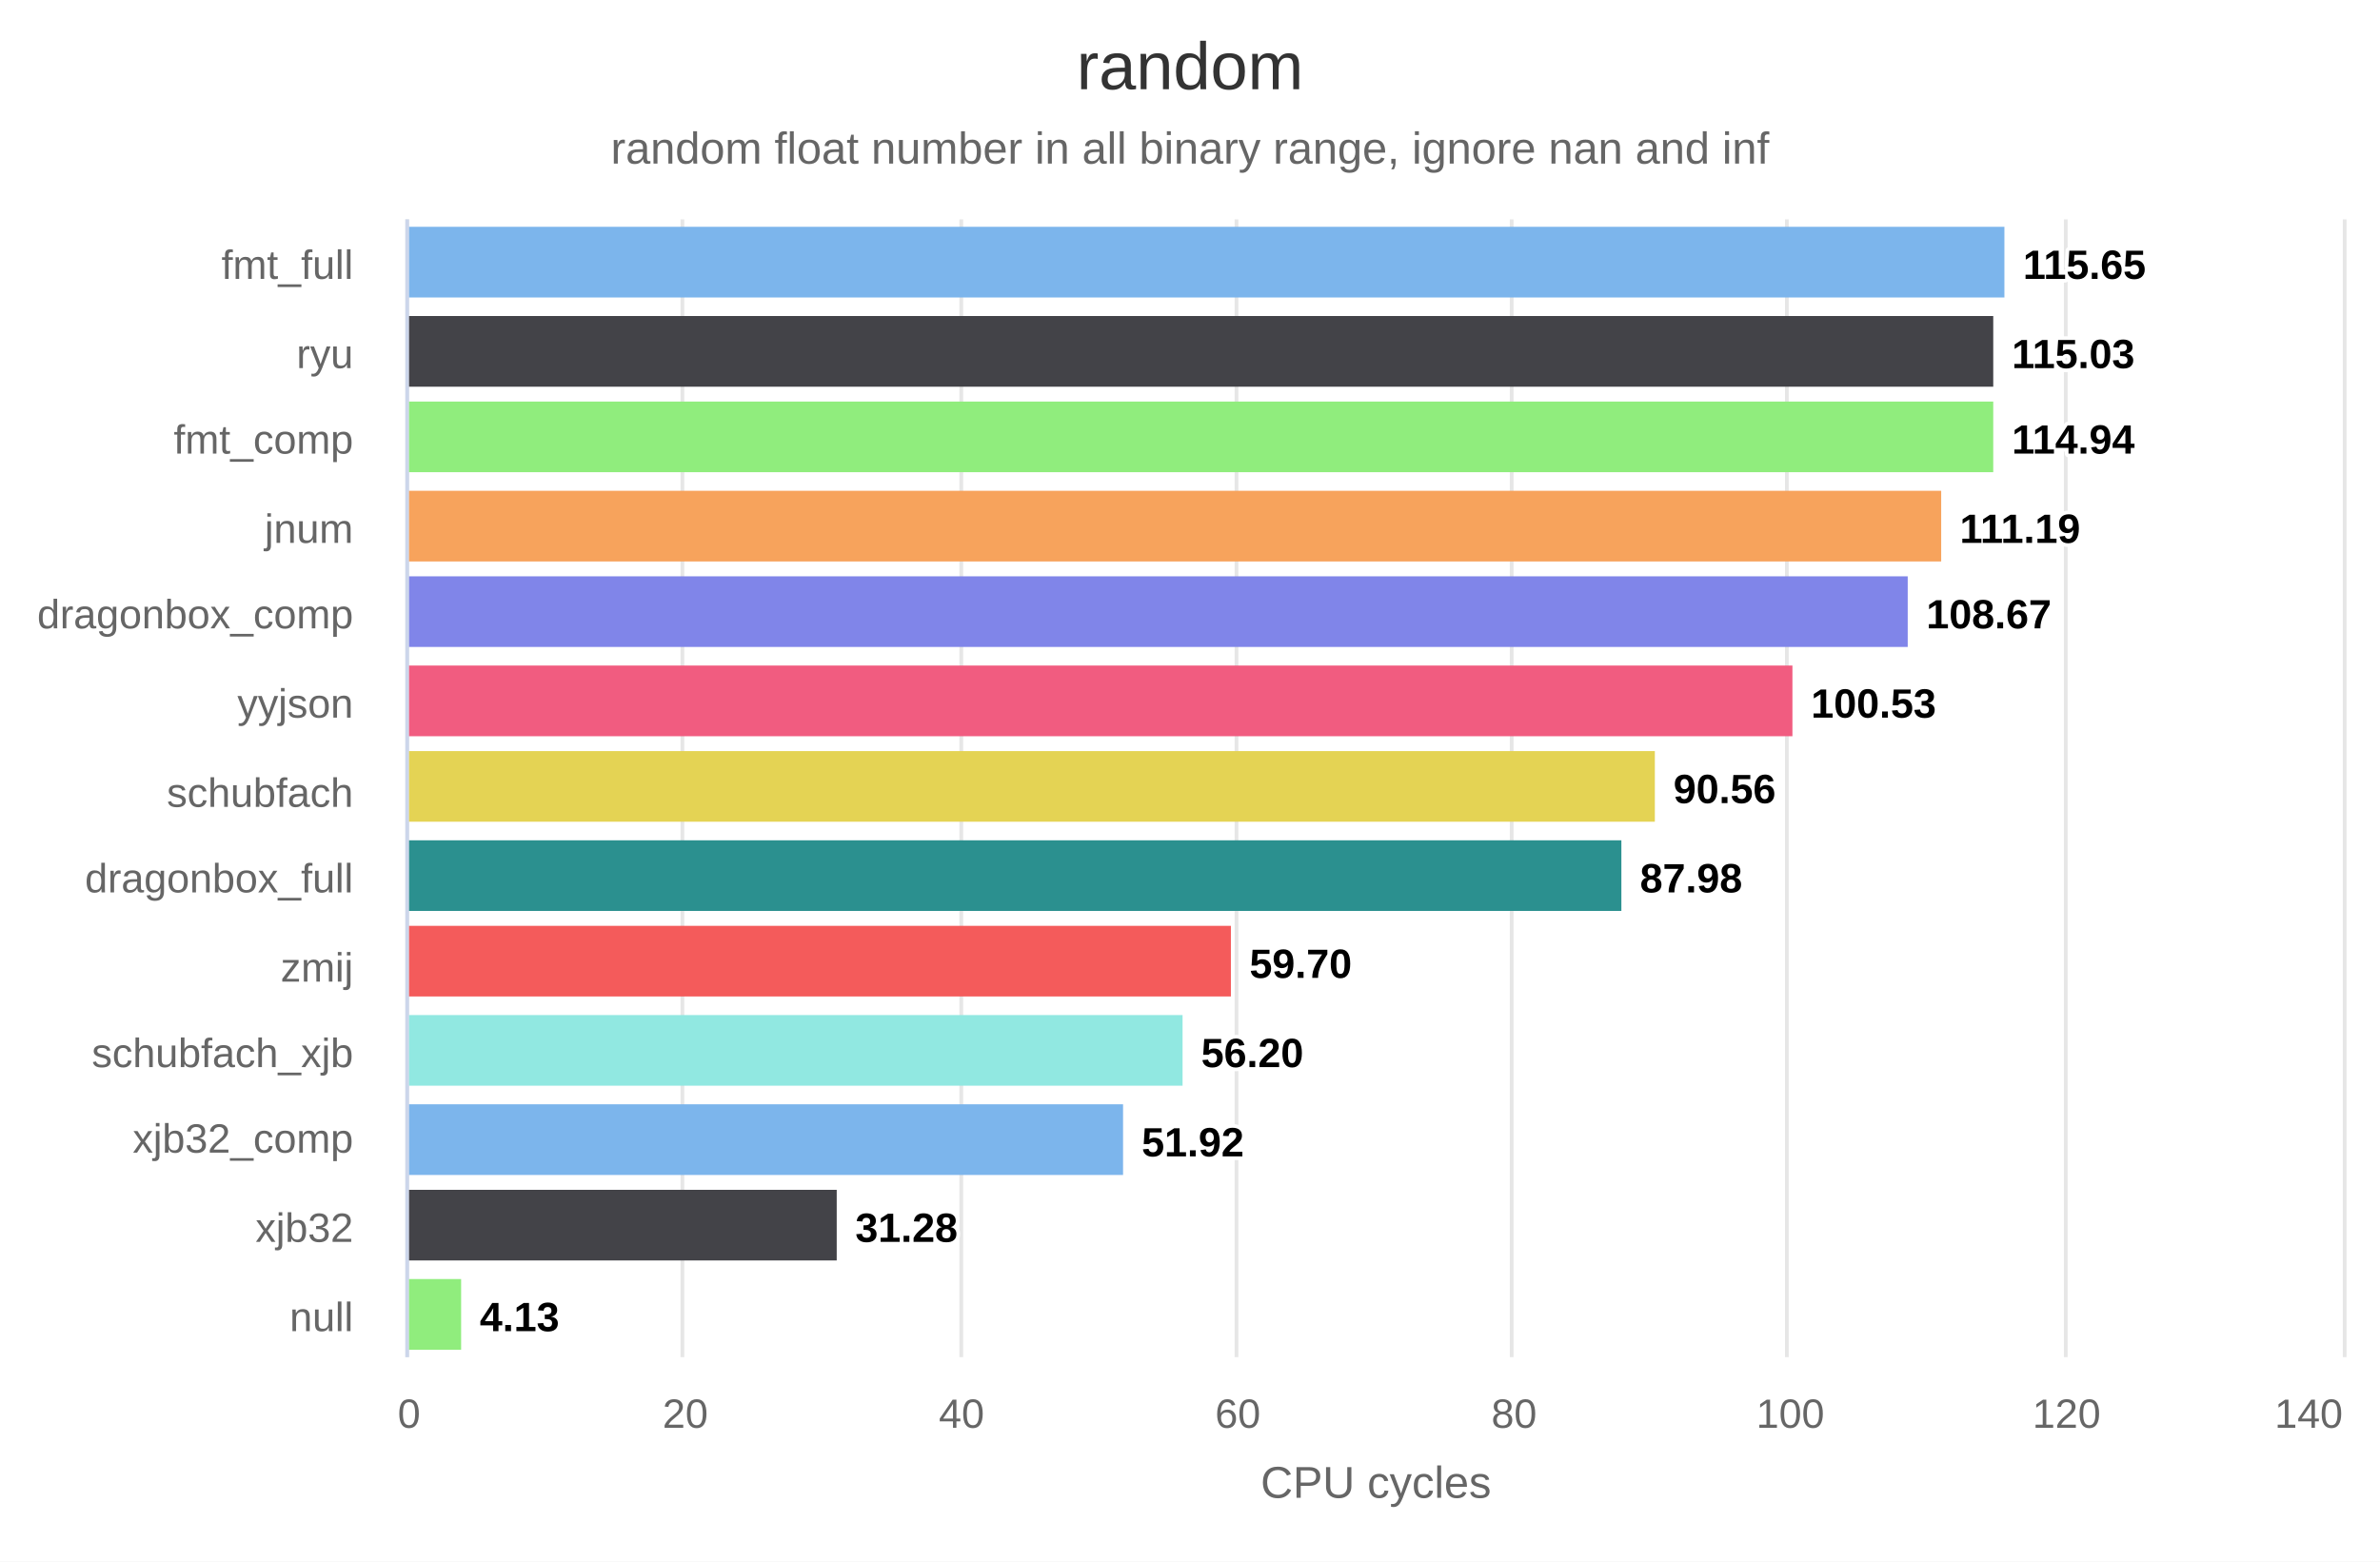
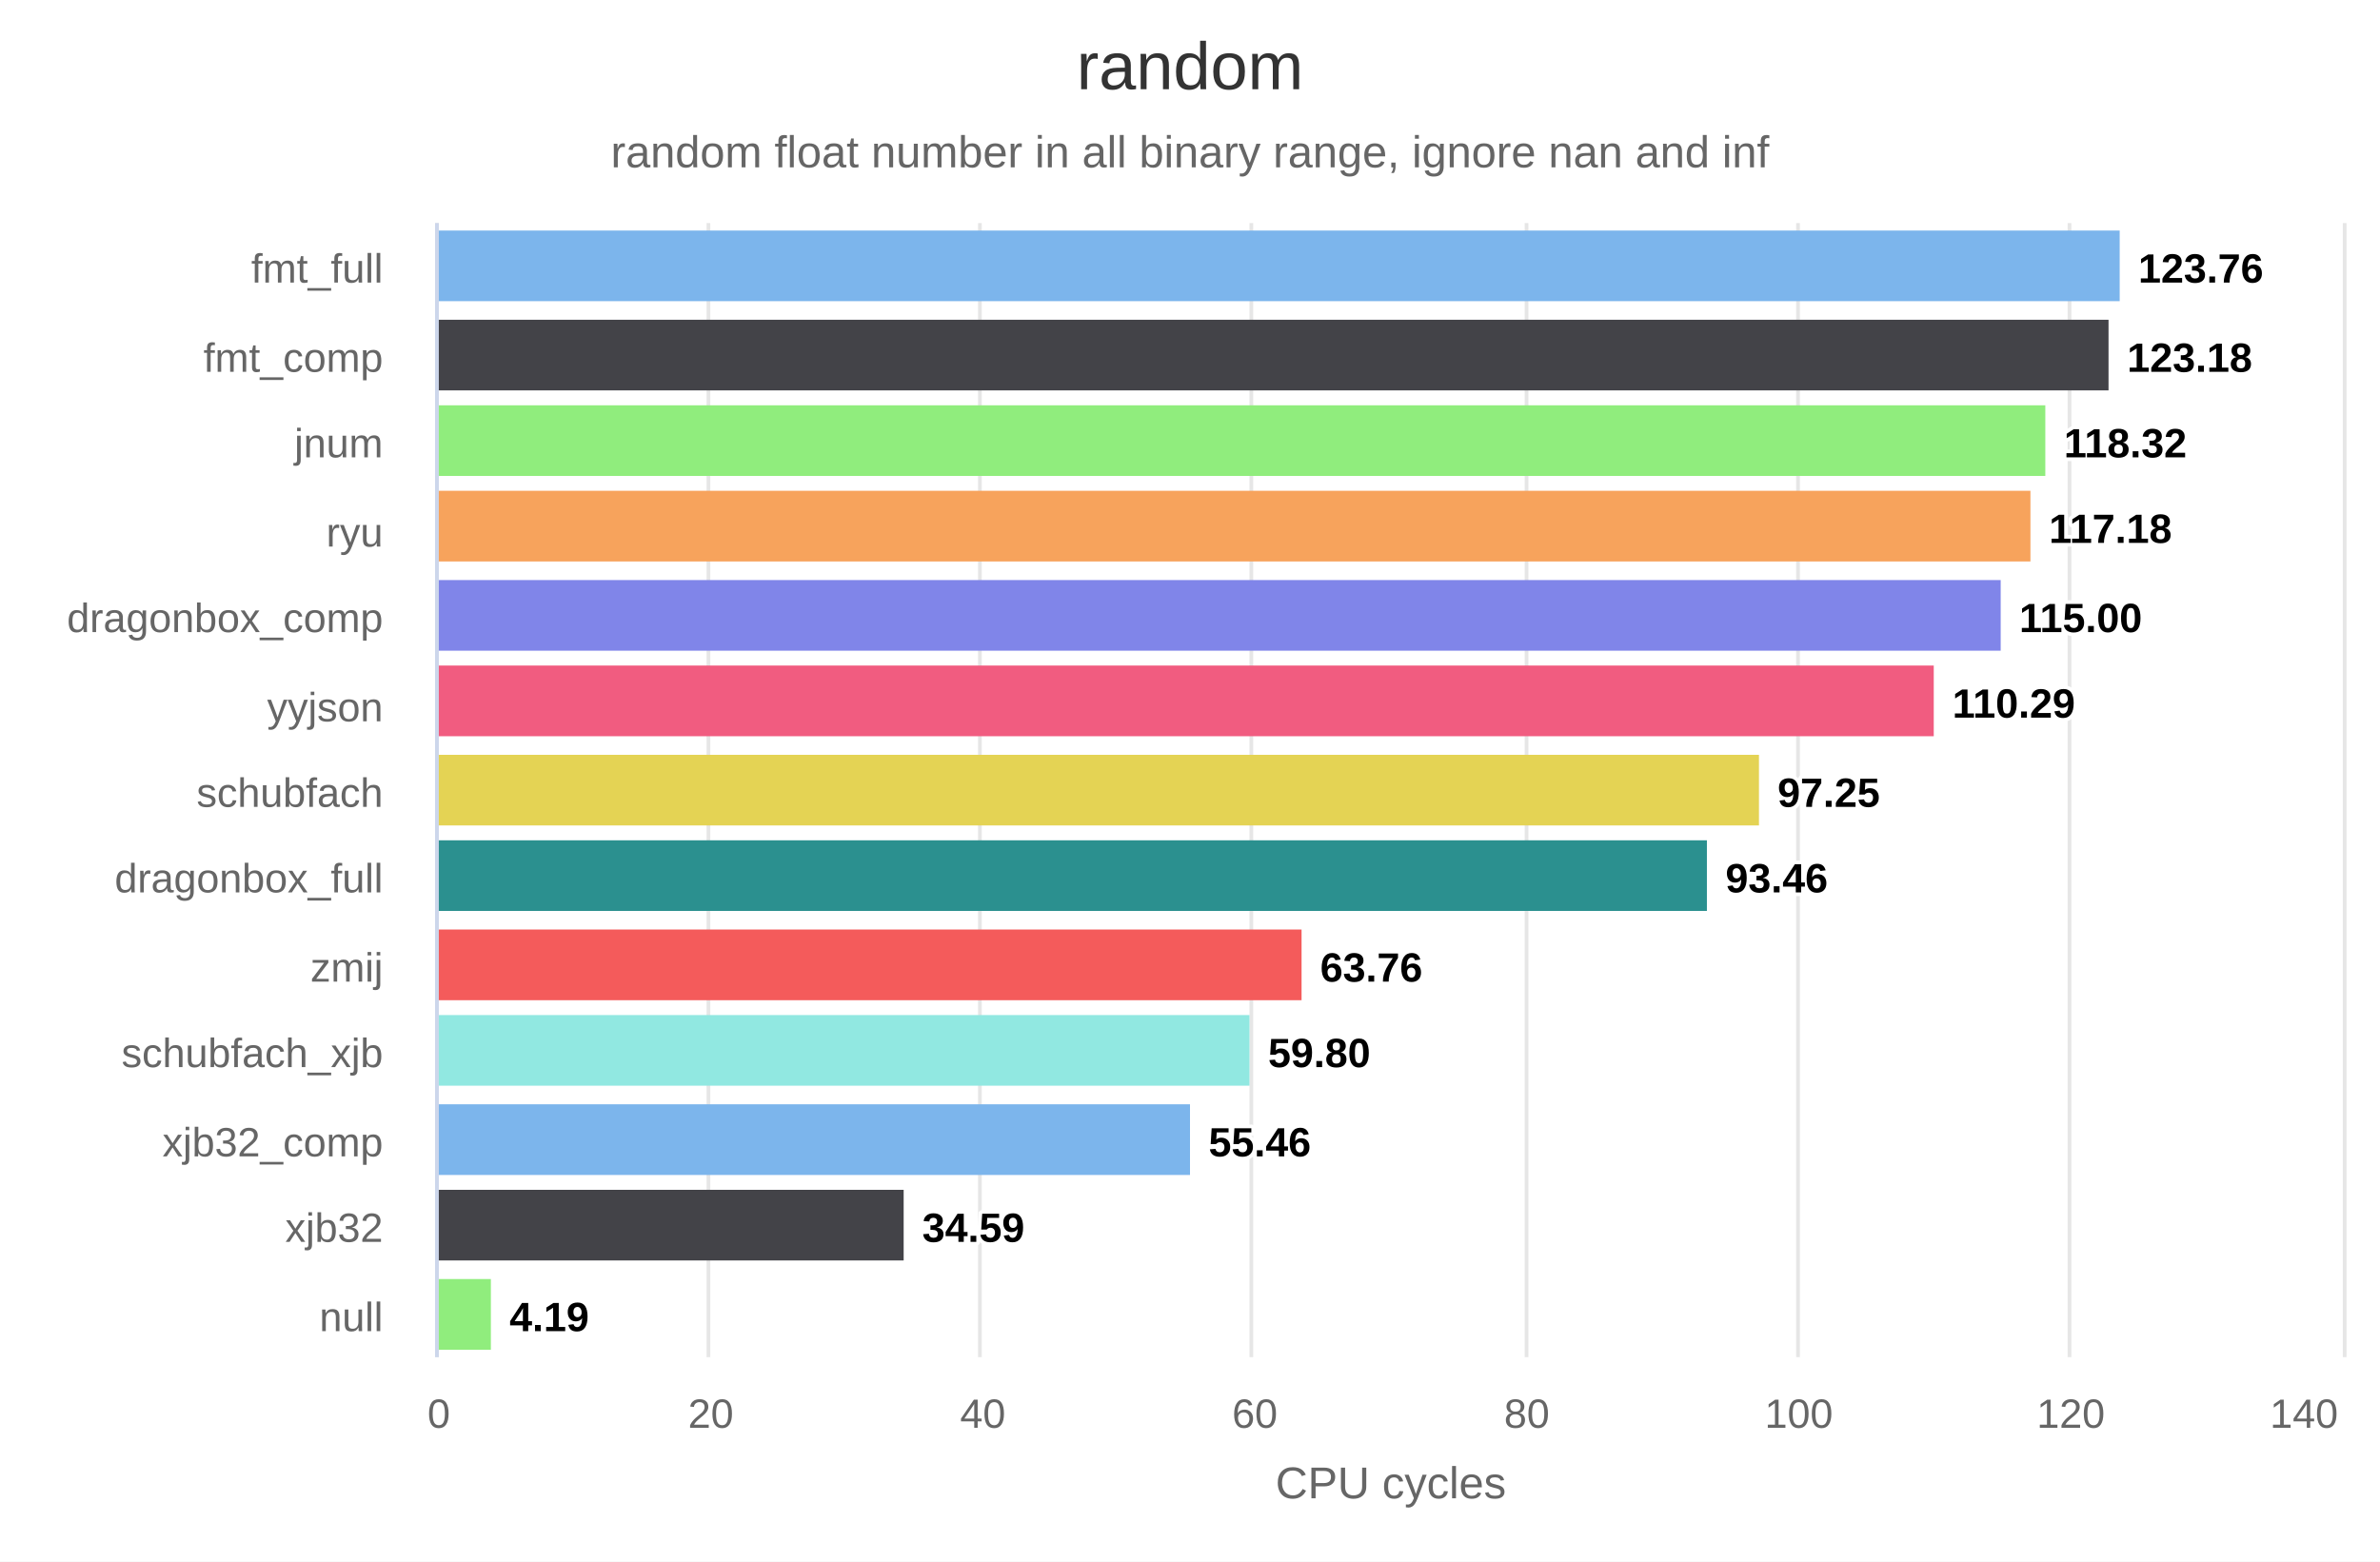
<svg xmlns="http://www.w3.org/2000/svg" version="1.1" class="highcharts-root" style="font-family:&quot;Lucida Grande&quot;, &quot;Lucida Sans Unicode&quot;, Arial, Helvetica, sans-serif;font-size:12px;" width="640" height="420" viewBox="0 0 640 420">
  <defs>
-     <clipPath id="highcharts-wknfdc7-35-">
-       <rect x="0" y="0" width="306" height="520" fill="none" />
+     <clipPath id="highcharts-afmlauk-19-">
+       <rect x="0" y="0" width="305" height="512" fill="none" />
    </clipPath>
  </defs>
  <rect fill="#ffffff" class="highcharts-background" x="0" y="0" width="640" height="420" rx="0" ry="0" />
-   <rect fill="none" class="highcharts-plot-background" x="110" y="59" width="520" height="306" />
+   <rect fill="none" class="highcharts-plot-background" x="118" y="60" width="512" height="305" />
  <g class="highcharts-grid highcharts-xaxis-grid" data-z-index="1">
-     <path fill="none" data-z-index="1" class="highcharts-grid-line" d="M 110 83.5 L 630 83.5" opacity="1" />
-     <path fill="none" data-z-index="1" class="highcharts-grid-line" d="M 110 106.5 L 630 106.5" opacity="1" />
-     <path fill="none" data-z-index="1" class="highcharts-grid-line" d="M 110 130.5 L 630 130.5" opacity="1" />
-     <path fill="none" data-z-index="1" class="highcharts-grid-line" d="M 110 153.5 L 630 153.5" opacity="1" />
-     <path fill="none" data-z-index="1" class="highcharts-grid-line" d="M 110 177.5 L 630 177.5" opacity="1" />
-     <path fill="none" data-z-index="1" class="highcharts-grid-line" d="M 110 200.5 L 630 200.5" opacity="1" />
-     <path fill="none" data-z-index="1" class="highcharts-grid-line" d="M 110 224.5 L 630 224.5" opacity="1" />
-     <path fill="none" data-z-index="1" class="highcharts-grid-line" d="M 110 247.5 L 630 247.5" opacity="1" />
-     <path fill="none" data-z-index="1" class="highcharts-grid-line" d="M 110 271.5 L 630 271.5" opacity="1" />
-     <path fill="none" data-z-index="1" class="highcharts-grid-line" d="M 110 294.5 L 630 294.5" opacity="1" />
-     <path fill="none" data-z-index="1" class="highcharts-grid-line" d="M 110 318.5 L 630 318.5" opacity="1" />
-     <path fill="none" data-z-index="1" class="highcharts-grid-line" d="M 110 341.5 L 630 341.5" opacity="1" />
-     <path fill="none" data-z-index="1" class="highcharts-grid-line" d="M 110 365.5 L 630 365.5" opacity="1" />
-     <path fill="none" data-z-index="1" class="highcharts-grid-line" d="M 110 59.5 L 630 59.5" opacity="1" />
+     <path fill="none" data-z-index="1" class="highcharts-grid-line" d="M 118 83.5 L 630 83.5" opacity="1" />
+     <path fill="none" data-z-index="1" class="highcharts-grid-line" d="M 118 107.5 L 630 107.5" opacity="1" />
+     <path fill="none" data-z-index="1" class="highcharts-grid-line" d="M 118 130.5 L 630 130.5" opacity="1" />
+     <path fill="none" data-z-index="1" class="highcharts-grid-line" d="M 118 154.5 L 630 154.5" opacity="1" />
+     <path fill="none" data-z-index="1" class="highcharts-grid-line" d="M 118 177.5 L 630 177.5" opacity="1" />
+     <path fill="none" data-z-index="1" class="highcharts-grid-line" d="M 118 201.5 L 630 201.5" opacity="1" />
+     <path fill="none" data-z-index="1" class="highcharts-grid-line" d="M 118 224.5 L 630 224.5" opacity="1" />
+     <path fill="none" data-z-index="1" class="highcharts-grid-line" d="M 118 248.5 L 630 248.5" opacity="1" />
+     <path fill="none" data-z-index="1" class="highcharts-grid-line" d="M 118 271.5 L 630 271.5" opacity="1" />
+     <path fill="none" data-z-index="1" class="highcharts-grid-line" d="M 118 295.5 L 630 295.5" opacity="1" />
+     <path fill="none" data-z-index="1" class="highcharts-grid-line" d="M 118 318.5 L 630 318.5" opacity="1" />
+     <path fill="none" data-z-index="1" class="highcharts-grid-line" d="M 118 342.5 L 630 342.5" opacity="1" />
+     <path fill="none" data-z-index="1" class="highcharts-grid-line" d="M 118 365.5 L 630 365.5" opacity="1" />
+     <path fill="none" data-z-index="1" class="highcharts-grid-line" d="M 118 60.5 L 630 60.5" opacity="1" />
  </g>
  <g class="highcharts-grid highcharts-yaxis-grid" data-z-index="1">
-     <path fill="none" stroke="#e6e6e6" stroke-width="1" data-z-index="1" class="highcharts-grid-line" d="M 109.5 59 L 109.5 365" opacity="1" />
-     <path fill="none" stroke="#e6e6e6" stroke-width="1" data-z-index="1" class="highcharts-grid-line" d="M 183.5 59 L 183.5 365" opacity="1" />
-     <path fill="none" stroke="#e6e6e6" stroke-width="1" data-z-index="1" class="highcharts-grid-line" d="M 258.5 59 L 258.5 365" opacity="1" />
-     <path fill="none" stroke="#e6e6e6" stroke-width="1" data-z-index="1" class="highcharts-grid-line" d="M 332.5 59 L 332.5 365" opacity="1" />
-     <path fill="none" stroke="#e6e6e6" stroke-width="1" data-z-index="1" class="highcharts-grid-line" d="M 406.5 59 L 406.5 365" opacity="1" />
-     <path fill="none" stroke="#e6e6e6" stroke-width="1" data-z-index="1" class="highcharts-grid-line" d="M 480.5 59 L 480.5 365" opacity="1" />
-     <path fill="none" stroke="#e6e6e6" stroke-width="1" data-z-index="1" class="highcharts-grid-line" d="M 555.5 59 L 555.5 365" opacity="1" />
-     <path fill="none" stroke="#e6e6e6" stroke-width="1" data-z-index="1" class="highcharts-grid-line" d="M 630.5 59 L 630.5 365" opacity="1" />
+     <path fill="none" stroke="#e6e6e6" stroke-width="1" data-z-index="1" class="highcharts-grid-line" d="M 117.5 60 L 117.5 365" opacity="1" />
+     <path fill="none" stroke="#e6e6e6" stroke-width="1" data-z-index="1" class="highcharts-grid-line" d="M 190.5 60 L 190.5 365" opacity="1" />
+     <path fill="none" stroke="#e6e6e6" stroke-width="1" data-z-index="1" class="highcharts-grid-line" d="M 263.5 60 L 263.5 365" opacity="1" />
+     <path fill="none" stroke="#e6e6e6" stroke-width="1" data-z-index="1" class="highcharts-grid-line" d="M 336.5 60 L 336.5 365" opacity="1" />
+     <path fill="none" stroke="#e6e6e6" stroke-width="1" data-z-index="1" class="highcharts-grid-line" d="M 410.5 60 L 410.5 365" opacity="1" />
+     <path fill="none" stroke="#e6e6e6" stroke-width="1" data-z-index="1" class="highcharts-grid-line" d="M 483.5 60 L 483.5 365" opacity="1" />
+     <path fill="none" stroke="#e6e6e6" stroke-width="1" data-z-index="1" class="highcharts-grid-line" d="M 556.5 60 L 556.5 365" opacity="1" />
+     <path fill="none" stroke="#e6e6e6" stroke-width="1" data-z-index="1" class="highcharts-grid-line" d="M 630.5 60 L 630.5 365" opacity="1" />
  </g>
-   <rect fill="none" class="highcharts-plot-border" data-z-index="1" x="110" y="59" width="520" height="306" />
+   <rect fill="none" class="highcharts-plot-border" data-z-index="1" x="118" y="60" width="512" height="305" />
  <g class="highcharts-axis highcharts-xaxis" data-z-index="2">
-     <path fill="none" class="highcharts-axis-line" stroke="#ccd6eb" stroke-width="1" data-z-index="7" d="M 109.5 59 L 109.5 365" />
+     <path fill="none" class="highcharts-axis-line" stroke="#ccd6eb" stroke-width="1" data-z-index="7" d="M 117.5 60 L 117.5 365" />
  </g>
  <g class="highcharts-axis highcharts-yaxis" data-z-index="2">
-     <text x="370" data-z-index="7" text-anchor="middle" transform="translate(0,0)" class="highcharts-axis-title" style="color:#666666;fill:#666666;" y="402.833">
+     <text x="374" data-z-index="7" text-anchor="middle" transform="translate(0,0)" class="highcharts-axis-title" style="color:#666666;fill:#666666;" y="402.969">
      <tspan>CPU cycles</tspan>
    </text>
-     <path fill="none" class="highcharts-axis-line" data-z-index="7" d="M 110 365 L 630 365" />
+     <path fill="none" class="highcharts-axis-line" data-z-index="7" d="M 118 365 L 630 365" />
  </g>
  <g class="highcharts-series-group" data-z-index="3">
-     <g class="highcharts-series highcharts-series-0 highcharts-bar-series" data-z-index="0.1" opacity="1" transform="translate(630,365) rotate(90) scale(-1,1) scale(1 1)" clip-path="url(#highcharts-wknfdc7-35-)">
-       <rect x="285" y="91" width="19" height="430" fill="#7cb5ec" opacity="1" class="highcharts-point highcharts-color-0" />
-       <rect x="261" y="94" width="19" height="427" fill="#434348" opacity="1" class="highcharts-point highcharts-color-1" />
-       <rect x="238" y="94" width="19" height="427" fill="#90ed7d" opacity="1" class="highcharts-point highcharts-color-2" />
-       <rect x="214" y="108" width="19" height="413" fill="#f7a35c" opacity="1" class="highcharts-point highcharts-color-3" />
-       <rect x="191" y="117" width="19" height="404" fill="#8085e9" opacity="1" class="highcharts-point highcharts-color-4" />
-       <rect x="167" y="148" width="19" height="373" fill="#f15c80" opacity="1" class="highcharts-point highcharts-color-5" />
-       <rect x="144" y="185" width="19" height="336" fill="#e4d354" opacity="1" class="highcharts-point highcharts-color-6" />
-       <rect x="120" y="194" width="19" height="327" fill="#2b908f" opacity="1" class="highcharts-point highcharts-color-7" />
-       <rect x="97" y="299" width="19" height="222" fill="#f45b5b" opacity="1" class="highcharts-point highcharts-color-8" />
-       <rect x="73" y="312" width="19" height="209" fill="#91e8e1" opacity="1" class="highcharts-point highcharts-color-9" />
-       <rect x="49" y="328" width="19" height="193" fill="#7cb5ec" opacity="1" class="highcharts-point highcharts-color-0" />
-       <rect x="26" y="405" width="19" height="116" fill="#434348" opacity="1" class="highcharts-point highcharts-color-1" />
-       <rect x="2" y="506" width="19" height="15" fill="#90ed7d" opacity="1" class="highcharts-point highcharts-color-2" />
+     <g class="highcharts-series highcharts-series-0 highcharts-bar-series" data-z-index="0.1" opacity="1" transform="translate(630,365) rotate(90) scale(-1,1) scale(1 1)" clip-path="url(#highcharts-afmlauk-19-)">
+       <rect x="284" y="60" width="19" height="453" fill="#7cb5ec" opacity="1" class="highcharts-point highcharts-color-0" />
+       <rect x="260" y="63" width="19" height="450" fill="#434348" opacity="1" class="highcharts-point highcharts-color-1" />
+       <rect x="237" y="80" width="19" height="433" fill="#90ed7d" opacity="1" class="highcharts-point highcharts-color-2" />
+       <rect x="214" y="84" width="19" height="429" fill="#f7a35c" opacity="1" class="highcharts-point highcharts-color-3" />
+       <rect x="190" y="92" width="19" height="421" fill="#8085e9" opacity="1" class="highcharts-point highcharts-color-4" />
+       <rect x="167" y="110" width="19" height="403" fill="#f15c80" opacity="1" class="highcharts-point highcharts-color-5" />
+       <rect x="143" y="157" width="19" height="356" fill="#e4d354" opacity="1" class="highcharts-point highcharts-color-6" />
+       <rect x="120" y="171" width="19" height="342" fill="#2b908f" opacity="1" class="highcharts-point highcharts-color-7" />
+       <rect x="96" y="280" width="19" height="233" fill="#f45b5b" opacity="1" class="highcharts-point highcharts-color-8" />
+       <rect x="73" y="294" width="19" height="219" fill="#91e8e1" opacity="1" class="highcharts-point highcharts-color-9" />
+       <rect x="49" y="310" width="19" height="203" fill="#7cb5ec" opacity="1" class="highcharts-point highcharts-color-0" />
+       <rect x="26" y="387" width="19" height="126" fill="#434348" opacity="1" class="highcharts-point highcharts-color-1" />
+       <rect x="2" y="498" width="19" height="15" fill="#90ed7d" opacity="1" class="highcharts-point highcharts-color-2" />
    </g>
    <g class="highcharts-markers highcharts-series-0 highcharts-bar-series" data-z-index="0.1" opacity="1" transform="translate(630,365) rotate(90) scale(-1,1) scale(1 1)" clip-path="none" />
  </g>
  <text x="320" text-anchor="middle" class="highcharts-title" data-z-index="4" style="color:#333333;font-size:18px;fill:#333333;" y="24">
    <tspan>random</tspan>
  </text>
-   <text x="320" text-anchor="middle" class="highcharts-subtitle" data-z-index="4" style="color:#666666;fill:#666666;" y="44">
+   <text x="320" text-anchor="middle" class="highcharts-subtitle" data-z-index="4" style="color:#666666;fill:#666666;" y="45">
    <tspan>random float number in all binary range, ignore nan and inf</tspan>
  </text>
  <text x="10" text-anchor="start" class="highcharts-caption" data-z-index="4" style="color:#666666;fill:#666666;" y="417" />
-   <g class="highcharts-data-labels highcharts-series-0 highcharts-bar-series" data-z-index="6" opacity="1" transform="translate(110,59) scale(1 1)">
-     <g class="highcharts-label highcharts-data-label highcharts-data-label-color-0" data-z-index="1" transform="translate(429,0)">
+   <g class="highcharts-data-labels highcharts-series-0 highcharts-bar-series" data-z-index="6" opacity="1" transform="translate(118,60) scale(1 1)">
+     <g class="highcharts-label highcharts-data-label highcharts-data-label-color-0" data-z-index="1" transform="translate(452,0)">
      <text x="5" data-z-index="1" y="16" style="color:#000000;font-size:11px;font-weight:bold;fill:#000000;">
-         <tspan x="5" y="16" class="highcharts-text-outline" fill="#FFFFFF" stroke="#FFFFFF" stroke-width="2px" stroke-linejoin="round" style="">115.65</tspan>
-         <tspan x="5" y="16">115.65</tspan>
+         <tspan x="5" y="16" class="highcharts-text-outline" fill="#FFFFFF" stroke="#FFFFFF" stroke-width="2px" stroke-linejoin="round" style="">123.76</tspan>
+         <tspan x="5" y="16">123.76</tspan>
      </text>
    </g>
-     <g class="highcharts-label highcharts-data-label highcharts-data-label-color-1" data-z-index="1" transform="translate(426,24)">
+     <g class="highcharts-label highcharts-data-label highcharts-data-label-color-1" data-z-index="1" transform="translate(449,24)">
      <text x="5" data-z-index="1" y="16" style="color:#000000;font-size:11px;font-weight:bold;fill:#000000;">
-         <tspan x="5" y="16" class="highcharts-text-outline" fill="#FFFFFF" stroke="#FFFFFF" stroke-width="2px" stroke-linejoin="round">115.03</tspan>
-         <tspan x="5" y="16">115.03</tspan>
+         <tspan x="5" y="16" class="highcharts-text-outline" fill="#FFFFFF" stroke="#FFFFFF" stroke-width="2px" stroke-linejoin="round">123.18</tspan>
+         <tspan x="5" y="16">123.18</tspan>
      </text>
    </g>
-     <g class="highcharts-label highcharts-data-label highcharts-data-label-color-2" data-z-index="1" transform="translate(426,47)">
+     <g class="highcharts-label highcharts-data-label highcharts-data-label-color-2" data-z-index="1" transform="translate(432,47)">
      <text x="5" data-z-index="1" y="16" style="color:#000000;font-size:11px;font-weight:bold;fill:#000000;">
-         <tspan x="5" y="16" class="highcharts-text-outline" fill="#FFFFFF" stroke="#FFFFFF" stroke-width="2px" stroke-linejoin="round">114.94</tspan>
-         <tspan x="5" y="16">114.94</tspan>
+         <tspan x="5" y="16" class="highcharts-text-outline" fill="#FFFFFF" stroke="#FFFFFF" stroke-width="2px" stroke-linejoin="round">118.32</tspan>
+         <tspan x="5" y="16">118.32</tspan>
      </text>
    </g>
-     <g class="highcharts-label highcharts-data-label highcharts-data-label-color-3" data-z-index="1" transform="translate(412,71)">
+     <g class="highcharts-label highcharts-data-label highcharts-data-label-color-3" data-z-index="1" transform="translate(428,70)">
      <text x="5" data-z-index="1" y="16" style="color:#000000;font-size:11px;font-weight:bold;fill:#000000;">
-         <tspan x="5" y="16" class="highcharts-text-outline" fill="#FFFFFF" stroke="#FFFFFF" stroke-width="2px" stroke-linejoin="round">111.19</tspan>
-         <tspan x="5" y="16">111.19</tspan>
+         <tspan x="5" y="16" class="highcharts-text-outline" fill="#FFFFFF" stroke="#FFFFFF" stroke-width="2px" stroke-linejoin="round">117.18</tspan>
+         <tspan x="5" y="16">117.18</tspan>
      </text>
    </g>
-     <g class="highcharts-label highcharts-data-label highcharts-data-label-color-4" data-z-index="1" transform="translate(403,94)">
+     <g class="highcharts-label highcharts-data-label highcharts-data-label-color-4" data-z-index="1" transform="translate(420,94)">
      <text x="5" data-z-index="1" y="16" style="color:#000000;font-size:11px;font-weight:bold;fill:#000000;">
-         <tspan x="5" y="16" class="highcharts-text-outline" fill="#FFFFFF" stroke="#FFFFFF" stroke-width="2px" stroke-linejoin="round">108.67</tspan>
-         <tspan x="5" y="16">108.67</tspan>
+         <tspan x="5" y="16" class="highcharts-text-outline" fill="#FFFFFF" stroke="#FFFFFF" stroke-width="2px" stroke-linejoin="round">115.00</tspan>
+         <tspan x="5" y="16">115.00</tspan>
      </text>
    </g>
-     <g class="highcharts-label highcharts-data-label highcharts-data-label-color-5" data-z-index="1" transform="translate(372,118)">
+     <g class="highcharts-label highcharts-data-label highcharts-data-label-color-5" data-z-index="1" transform="translate(402,117)">
      <text x="5" data-z-index="1" y="16" style="color:#000000;font-size:11px;font-weight:bold;fill:#000000;">
-         <tspan x="5" y="16" class="highcharts-text-outline" fill="#FFFFFF" stroke="#FFFFFF" stroke-width="2px" stroke-linejoin="round">100.53</tspan>
-         <tspan x="5" y="16">100.53</tspan>
+         <tspan x="5" y="16" class="highcharts-text-outline" fill="#FFFFFF" stroke="#FFFFFF" stroke-width="2px" stroke-linejoin="round">110.29</tspan>
+         <tspan x="5" y="16">110.29</tspan>
      </text>
    </g>
-     <g class="highcharts-label highcharts-data-label highcharts-data-label-color-6" data-z-index="1" transform="translate(335,141)">
+     <g class="highcharts-label highcharts-data-label highcharts-data-label-color-6" data-z-index="1" transform="translate(355,141)">
      <text x="5" data-z-index="1" y="16" style="color:#000000;font-size:11px;font-weight:bold;fill:#000000;">
-         <tspan x="5" y="16" class="highcharts-text-outline" fill="#FFFFFF" stroke="#FFFFFF" stroke-width="2px" stroke-linejoin="round" style="">90.56</tspan>
-         <tspan x="5" y="16">90.56</tspan>
+         <tspan x="5" y="16" class="highcharts-text-outline" fill="#FFFFFF" stroke="#FFFFFF" stroke-width="2px" stroke-linejoin="round" style="">97.25</tspan>
+         <tspan x="5" y="16">97.25</tspan>
      </text>
    </g>
-     <g class="highcharts-label highcharts-data-label highcharts-data-label-color-7" data-z-index="1" transform="translate(326,165)">
+     <g class="highcharts-label highcharts-data-label highcharts-data-label-color-7" data-z-index="1" transform="translate(341,164)">
      <text x="5" data-z-index="1" y="16" style="color:#000000;font-size:11px;font-weight:bold;fill:#000000;">
-         <tspan x="5" y="16" class="highcharts-text-outline" fill="#FFFFFF" stroke="#FFFFFF" stroke-width="2px" stroke-linejoin="round">87.98</tspan>
-         <tspan x="5" y="16">87.98</tspan>
+         <tspan x="5" y="16" class="highcharts-text-outline" fill="#FFFFFF" stroke="#FFFFFF" stroke-width="2px" stroke-linejoin="round">93.46</tspan>
+         <tspan x="5" y="16">93.46</tspan>
      </text>
    </g>
-     <g class="highcharts-label highcharts-data-label highcharts-data-label-color-8" data-z-index="1" transform="translate(221,188)">
+     <g class="highcharts-label highcharts-data-label highcharts-data-label-color-8" data-z-index="1" transform="translate(232,188)">
      <text x="5" data-z-index="1" y="16" style="color:#000000;font-size:11px;font-weight:bold;fill:#000000;">
-         <tspan x="5" y="16" class="highcharts-text-outline" fill="#FFFFFF" stroke="#FFFFFF" stroke-width="2px" stroke-linejoin="round">59.70</tspan>
-         <tspan x="5" y="16">59.70</tspan>
+         <tspan x="5" y="16" class="highcharts-text-outline" fill="#FFFFFF" stroke="#FFFFFF" stroke-width="2px" stroke-linejoin="round">63.76</tspan>
+         <tspan x="5" y="16">63.76</tspan>
      </text>
    </g>
-     <g class="highcharts-label highcharts-data-label highcharts-data-label-color-9" data-z-index="1" transform="translate(208,212)">
+     <g class="highcharts-label highcharts-data-label highcharts-data-label-color-9" data-z-index="1" transform="translate(218,211)">
      <text x="5" data-z-index="1" y="16" style="color:#000000;font-size:11px;font-weight:bold;fill:#000000;">
-         <tspan x="5" y="16" class="highcharts-text-outline" fill="#FFFFFF" stroke="#FFFFFF" stroke-width="2px" stroke-linejoin="round">56.20</tspan>
-         <tspan x="5" y="16">56.20</tspan>
+         <tspan x="5" y="16" class="highcharts-text-outline" fill="#FFFFFF" stroke="#FFFFFF" stroke-width="2px" stroke-linejoin="round">59.80</tspan>
+         <tspan x="5" y="16">59.80</tspan>
      </text>
    </g>
-     <g class="highcharts-label highcharts-data-label highcharts-data-label-color-0" data-z-index="1" transform="translate(192,236)">
+     <g class="highcharts-label highcharts-data-label highcharts-data-label-color-0" data-z-index="1" transform="translate(202,235)">
      <text x="5" data-z-index="1" y="16" style="color:#000000;font-size:11px;font-weight:bold;fill:#000000;">
-         <tspan x="5" y="16" class="highcharts-text-outline" fill="#FFFFFF" stroke="#FFFFFF" stroke-width="2px" stroke-linejoin="round">51.92</tspan>
-         <tspan x="5" y="16">51.92</tspan>
+         <tspan x="5" y="16" class="highcharts-text-outline" fill="#FFFFFF" stroke="#FFFFFF" stroke-width="2px" stroke-linejoin="round">55.46</tspan>
+         <tspan x="5" y="16">55.46</tspan>
      </text>
    </g>
-     <g class="highcharts-label highcharts-data-label highcharts-data-label-color-1" data-z-index="1" transform="translate(115,259)">
+     <g class="highcharts-label highcharts-data-label highcharts-data-label-color-1" data-z-index="1" transform="translate(125,258)">
      <text x="5" data-z-index="1" y="16" style="color:#000000;font-size:11px;font-weight:bold;fill:#000000;">
-         <tspan x="5" y="16" class="highcharts-text-outline" fill="#FFFFFF" stroke="#FFFFFF" stroke-width="2px" stroke-linejoin="round">31.28</tspan>
-         <tspan x="5" y="16">31.28</tspan>
+         <tspan x="5" y="16" class="highcharts-text-outline" fill="#FFFFFF" stroke="#FFFFFF" stroke-width="2px" stroke-linejoin="round">34.59</tspan>
+         <tspan x="5" y="16">34.59</tspan>
      </text>
    </g>
-     <g class="highcharts-label highcharts-data-label highcharts-data-label-color-2" data-z-index="1" transform="translate(14,283)">
+     <g class="highcharts-label highcharts-data-label highcharts-data-label-color-2" data-z-index="1" transform="translate(14,282)">
      <text x="5" data-z-index="1" y="16" style="color:#000000;font-size:11px;font-weight:bold;fill:#000000;">
-         <tspan x="5" y="16" class="highcharts-text-outline" fill="#FFFFFF" stroke="#FFFFFF" stroke-width="2px" stroke-linejoin="round" style="">4.13</tspan>
-         <tspan x="5" y="16">4.13</tspan>
+         <tspan x="5" y="16" class="highcharts-text-outline" fill="#FFFFFF" stroke="#FFFFFF" stroke-width="2px" stroke-linejoin="round" style="">4.19</tspan>
+         <tspan x="5" y="16">4.19</tspan>
      </text>
    </g>
  </g>
  <g class="highcharts-axis-labels highcharts-xaxis-labels" data-z-index="7">
-     <text x="95" style="color:#666666;cursor:default;font-size:11px;fill:#666666;" text-anchor="end" transform="translate(0,0)" y="75" opacity="1">fmt_full</text>
-     <text x="95" style="color:#666666;cursor:default;font-size:11px;fill:#666666;" text-anchor="end" transform="translate(0,0)" y="99" opacity="1">ryu</text>
-     <text x="95" style="color:#666666;cursor:default;font-size:11px;fill:#666666;" text-anchor="end" transform="translate(0,0)" y="122" opacity="1">fmt_comp</text>
-     <text x="95" style="color:#666666;cursor:default;font-size:11px;fill:#666666;" text-anchor="end" transform="translate(0,0)" y="146" opacity="1">jnum</text>
-     <text x="95" style="color:#666666;cursor:default;font-size:11px;fill:#666666;" text-anchor="end" transform="translate(0,0)" y="169" opacity="1">dragonbox_comp</text>
-     <text x="95" style="color:#666666;cursor:default;font-size:11px;fill:#666666;" text-anchor="end" transform="translate(0,0)" y="193" opacity="1">yyjson</text>
-     <text x="95" style="color:#666666;cursor:default;font-size:11px;fill:#666666;" text-anchor="end" transform="translate(0,0)" y="217" opacity="1">schubfach</text>
-     <text x="95" style="color:#666666;cursor:default;font-size:11px;fill:#666666;" text-anchor="end" transform="translate(0,0)" y="240" opacity="1">dragonbox_full</text>
-     <text x="95" style="color:#666666;cursor:default;font-size:11px;fill:#666666;" text-anchor="end" transform="translate(0,0)" y="264" opacity="1">zmij</text>
-     <text x="95" style="color:#666666;cursor:default;font-size:11px;fill:#666666;" text-anchor="end" transform="translate(0,0)" y="287" opacity="1">schubfach_xjb</text>
-     <text x="95" style="color:#666666;cursor:default;font-size:11px;fill:#666666;" text-anchor="end" transform="translate(0,0)" y="310" opacity="1">xjb32_comp</text>
-     <text x="95" style="color:#666666;cursor:default;font-size:11px;fill:#666666;" text-anchor="end" transform="translate(0,0)" y="334" opacity="1">xjb32</text>
-     <text x="95" style="color:#666666;cursor:default;font-size:11px;fill:#666666;" text-anchor="end" transform="translate(0,0)" y="358" opacity="1">null</text>
+     <text x="103" style="color:#666666;cursor:default;font-size:11px;fill:#666666;" text-anchor="end" transform="translate(0,0)" y="76" opacity="1">fmt_full</text>
+     <text x="103" style="color:#666666;cursor:default;font-size:11px;fill:#666666;" text-anchor="end" transform="translate(0,0)" y="100" opacity="1">fmt_comp</text>
+     <text x="103" style="color:#666666;cursor:default;font-size:11px;fill:#666666;" text-anchor="end" transform="translate(0,0)" y="123" opacity="1">jnum</text>
+     <text x="103" style="color:#666666;cursor:default;font-size:11px;fill:#666666;" text-anchor="end" transform="translate(0,0)" y="147" opacity="1">ryu</text>
+     <text x="103" style="color:#666666;cursor:default;font-size:11px;fill:#666666;" text-anchor="end" transform="translate(0,0)" y="170" opacity="1">dragonbox_comp</text>
+     <text x="103" style="color:#666666;cursor:default;font-size:11px;fill:#666666;" text-anchor="end" transform="translate(0,0)" y="194" opacity="1">yyjson</text>
+     <text x="103" style="color:#666666;cursor:default;font-size:11px;fill:#666666;" text-anchor="end" transform="translate(0,0)" y="217" opacity="1">schubfach</text>
+     <text x="103" style="color:#666666;cursor:default;font-size:11px;fill:#666666;" text-anchor="end" transform="translate(0,0)" y="240" opacity="1">dragonbox_full</text>
+     <text x="103" style="color:#666666;cursor:default;font-size:11px;fill:#666666;" text-anchor="end" transform="translate(0,0)" y="264" opacity="1">zmij</text>
+     <text x="103" style="color:#666666;cursor:default;font-size:11px;fill:#666666;" text-anchor="end" transform="translate(0,0)" y="287" opacity="1">schubfach_xjb</text>
+     <text x="103" style="color:#666666;cursor:default;font-size:11px;fill:#666666;" text-anchor="end" transform="translate(0,0)" y="311" opacity="1">xjb32_comp</text>
+     <text x="103" style="color:#666666;cursor:default;font-size:11px;fill:#666666;" text-anchor="end" transform="translate(0,0)" y="334" opacity="1">xjb32</text>
+     <text x="103" style="color:#666666;cursor:default;font-size:11px;fill:#666666;" text-anchor="end" transform="translate(0,0)" y="358" opacity="1">null</text>
  </g>
  <g class="highcharts-axis-labels highcharts-yaxis-labels" data-z-index="7">
-     <text x="110" style="color:#666666;cursor:default;font-size:11px;fill:#666666;" text-anchor="middle" transform="translate(0,0)" y="384" opacity="1">0</text>
-     <text x="184.286" style="color:#666666;cursor:default;font-size:11px;fill:#666666;" text-anchor="middle" transform="translate(0,0)" y="384" opacity="1">20</text>
-     <text x="258.571" style="color:#666666;cursor:default;font-size:11px;fill:#666666;" text-anchor="middle" transform="translate(0,0)" y="384" opacity="1">40</text>
-     <text x="332.857" style="color:#666666;cursor:default;font-size:11px;fill:#666666;" text-anchor="middle" transform="translate(0,0)" y="384" opacity="1">60</text>
-     <text x="407.143" style="color:#666666;cursor:default;font-size:11px;fill:#666666;" text-anchor="middle" transform="translate(0,0)" y="384" opacity="1">80</text>
-     <text x="481.429" style="color:#666666;cursor:default;font-size:11px;fill:#666666;" text-anchor="middle" transform="translate(0,0)" y="384" opacity="1">100</text>
-     <text x="555.714" style="color:#666666;cursor:default;font-size:11px;fill:#666666;" text-anchor="middle" transform="translate(0,0)" y="384" opacity="1">120</text>
-     <text x="620.825" style="color:#666666;cursor:default;font-size:11px;fill:#666666;" text-anchor="middle" transform="translate(0,0)" y="384" opacity="1">140</text>
+     <text x="118" style="color:#666666;cursor:default;font-size:11px;fill:#666666;" text-anchor="middle" transform="translate(0,0)" y="384" opacity="1">0</text>
+     <text x="191.143" style="color:#666666;cursor:default;font-size:11px;fill:#666666;" text-anchor="middle" transform="translate(0,0)" y="384" opacity="1">20</text>
+     <text x="264.286" style="color:#666666;cursor:default;font-size:11px;fill:#666666;" text-anchor="middle" transform="translate(0,0)" y="384" opacity="1">40</text>
+     <text x="337.429" style="color:#666666;cursor:default;font-size:11px;fill:#666666;" text-anchor="middle" transform="translate(0,0)" y="384" opacity="1">60</text>
+     <text x="410.571" style="color:#666666;cursor:default;font-size:11px;fill:#666666;" text-anchor="middle" transform="translate(0,0)" y="384" opacity="1">80</text>
+     <text x="483.714" style="color:#666666;cursor:default;font-size:11px;fill:#666666;" text-anchor="middle" transform="translate(0,0)" y="384" opacity="1">100</text>
+     <text x="556.857" style="color:#666666;cursor:default;font-size:11px;fill:#666666;" text-anchor="middle" transform="translate(0,0)" y="384" opacity="1">120</text>
+     <text x="619.562" style="color:#666666;cursor:default;font-size:11px;fill:#666666;" text-anchor="middle" transform="translate(0,0)" y="384" opacity="1">140</text>
  </g>
</svg>
